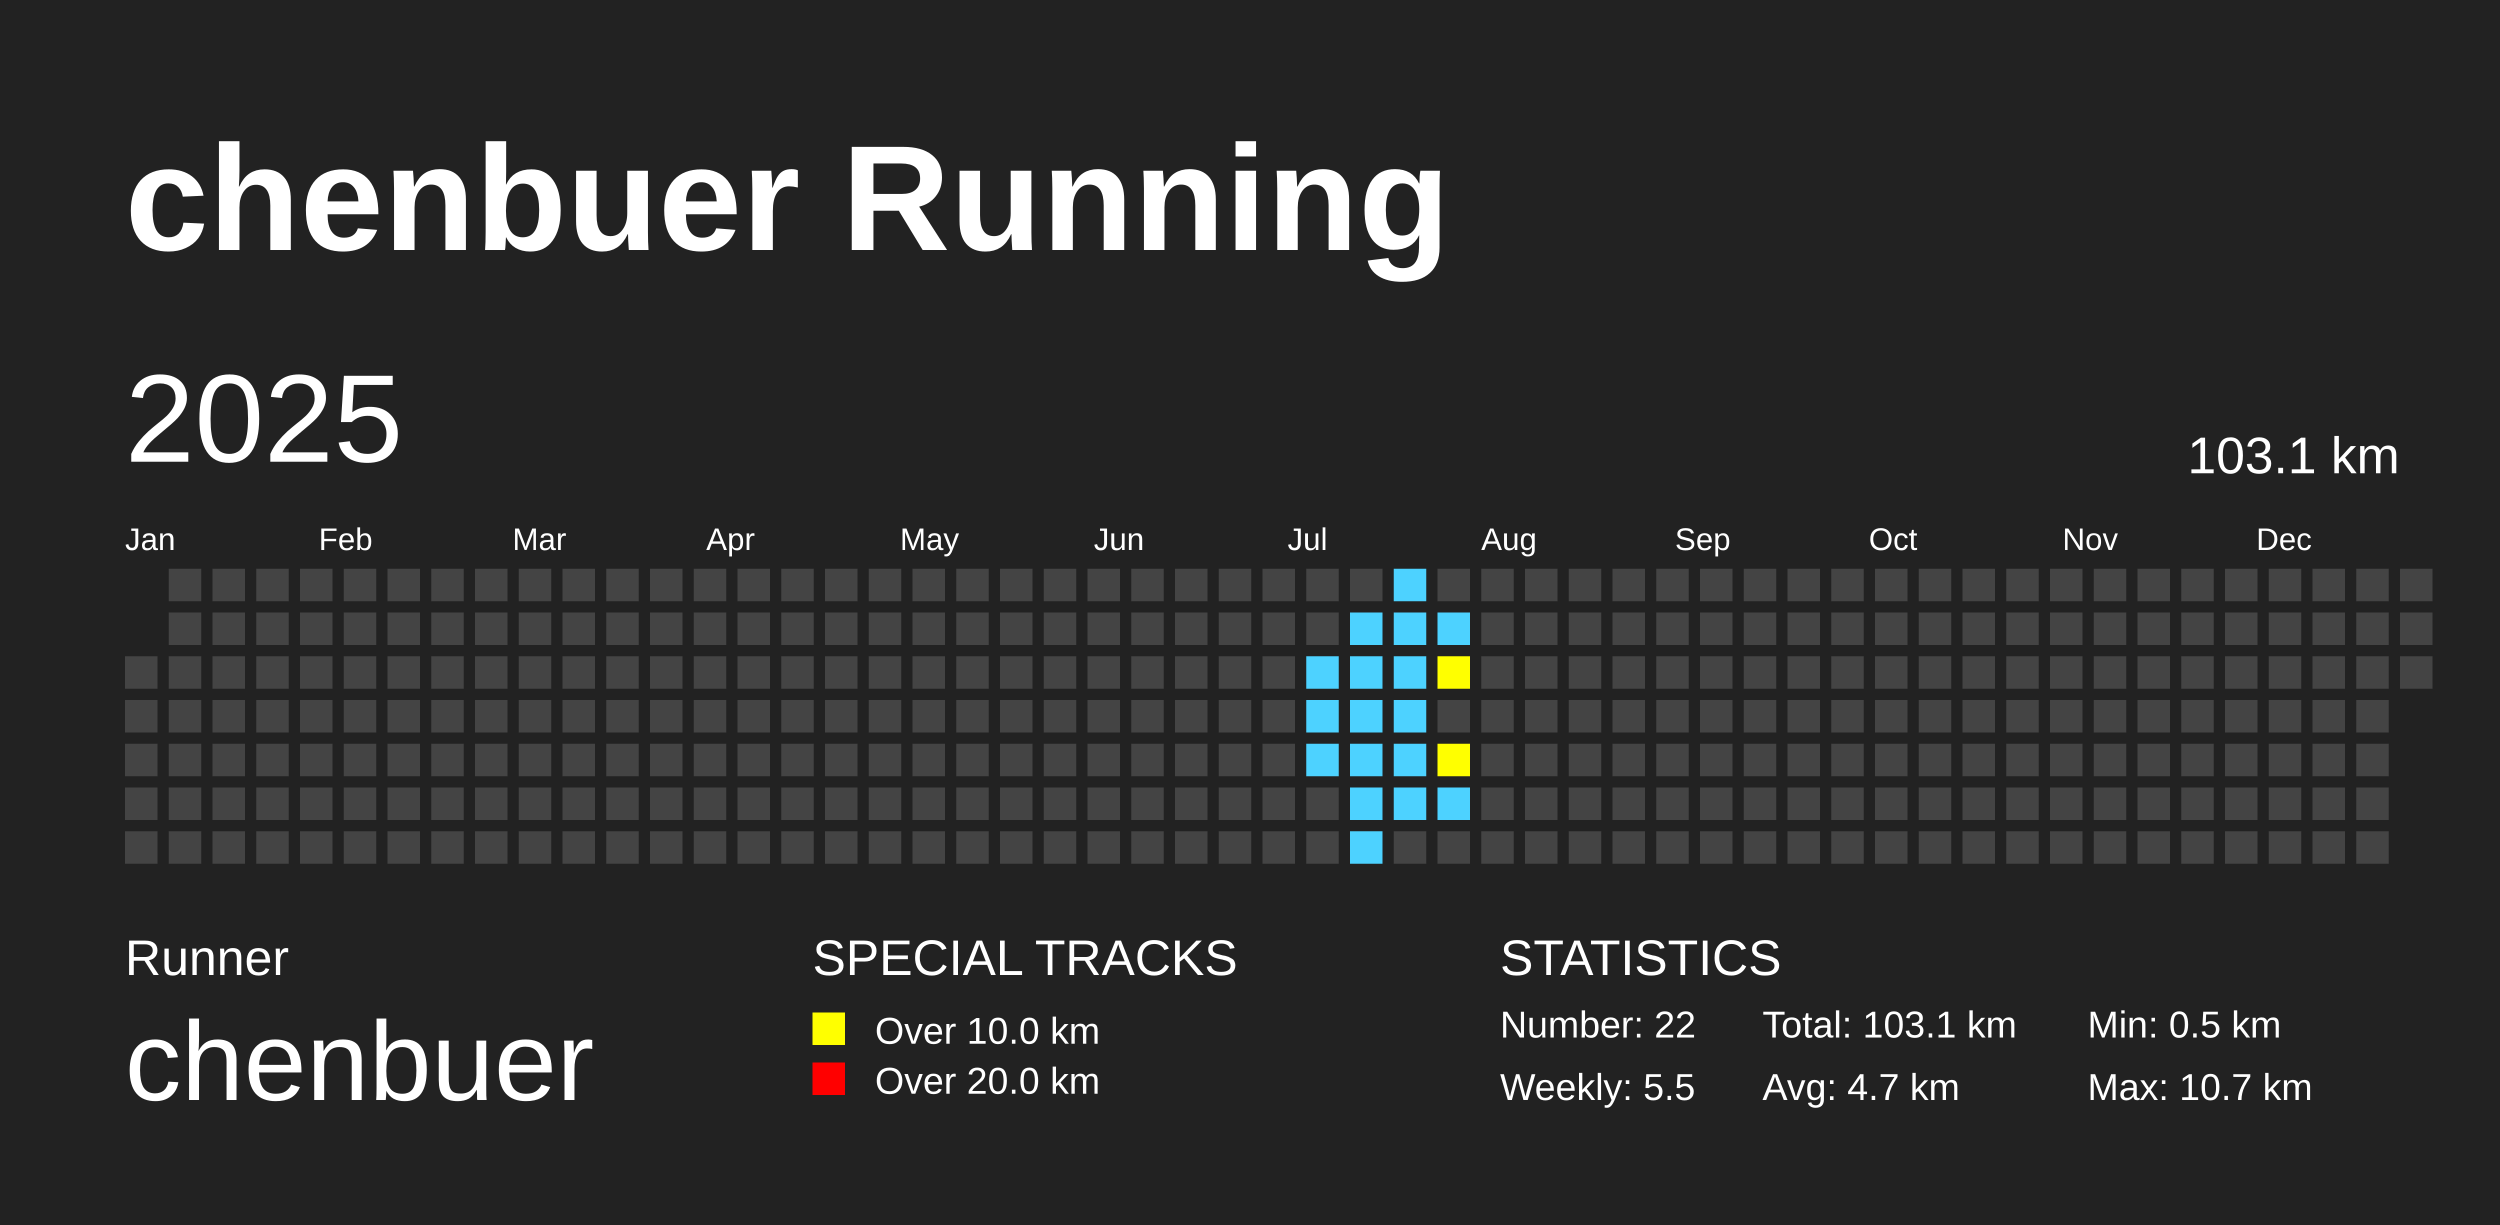
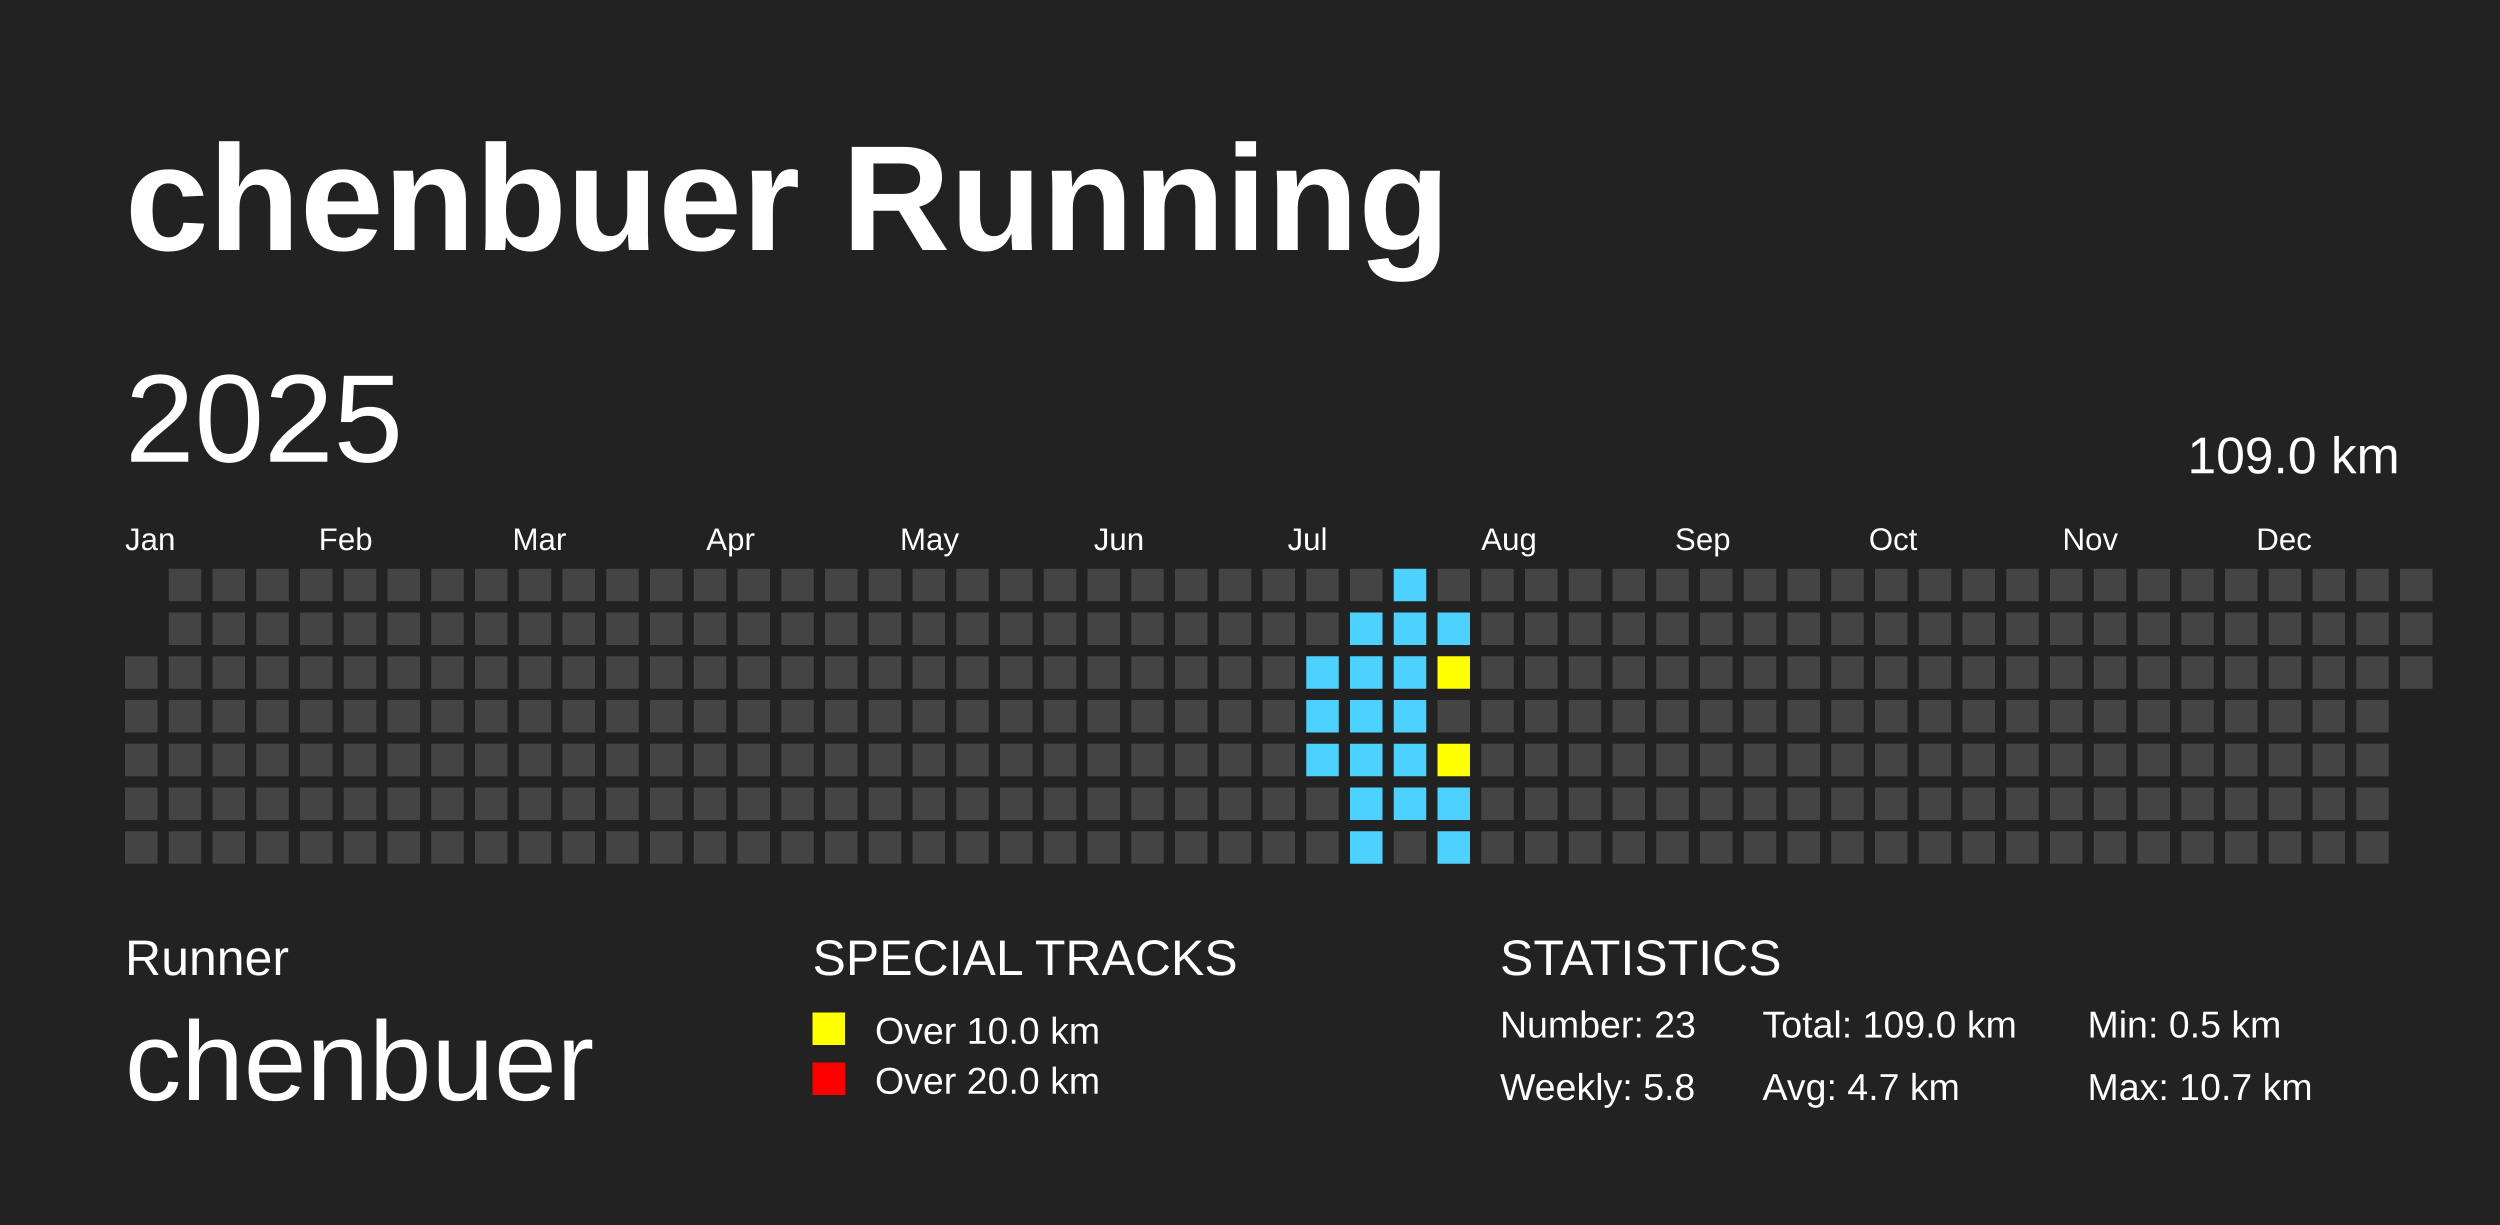
<svg xmlns="http://www.w3.org/2000/svg" baseProfile="full" height="98mm" version="1.1" viewBox="0,0,200,98" width="200mm">
  <defs />
  <rect fill="#222222" height="98" width="200" x="0" y="0" />
  <text fill="#FFFFFF" style="font-size:12px; font-family:Arial; font-weight:bold;" x="10" y="20">chenbuer Running</text>
  <text fill="#FFFFFF" style="font-size:4px; font-family:Arial" x="10" y="78">Runner</text>
  <text fill="#FFFFFF" style="font-size:9px; font-family:Arial" x="10" y="88">chenbuer</text>
  <text fill="#FFFFFF" style="font-size:4px; font-family:Arial" x="65" y="78">SPECIAL TRACKS</text>
  <rect fill="yellow" height="2.6" width="2.6" x="65" y="81" />
  <text fill="#FFFFFF" style="font-size:3px; font-family:Arial" x="70" y="83.5">Over 10.0 km</text>
  <rect fill="red" height="2.6" width="2.6" x="65" y="85" />
  <text fill="#FFFFFF" style="font-size:3px; font-family:Arial" x="70" y="87.5">Over 20.0 km</text>
  <text fill="#FFFFFF" style="font-size:4px; font-family:Arial" x="120" y="78">STATISTICS</text>
-   <text fill="#FFFFFF" style="font-size:3px; font-family:Arial" x="120" y="83">Number: 22</text>
-   <text fill="#FFFFFF" style="font-size:3px; font-family:Arial" x="120" y="88">Weekly: 5.5</text>
-   <text fill="#FFFFFF" style="font-size:3px; font-family:Arial" x="141" y="83">Total: 103.1 km</text>
+   <text fill="#FFFFFF" style="font-size:3px; font-family:Arial" x="120" y="83">Number: 23</text>
+   <text fill="#FFFFFF" style="font-size:3px; font-family:Arial" x="120" y="88">Weekly: 5.8</text>
+   <text fill="#FFFFFF" style="font-size:3px; font-family:Arial" x="141" y="83">Total: 109.0 km</text>
  <text fill="#FFFFFF" style="font-size:3px; font-family:Arial" x="141" y="88">Avg: 4.7 km</text>
  <text fill="#FFFFFF" style="font-size:3px; font-family:Arial" x="167" y="83">Min: 0.5 km</text>
  <text fill="#FFFFFF" style="font-size:3px; font-family:Arial" x="167" y="88">Max: 10.7 km</text>
  <text dominant-baseline="hanging" fill="#FFFFFF" style="font-size:10.0px; font-family:Arial;" x="10" y="30">2025</text>
-   <text dominant-baseline="hanging" fill="#FFFFFF" style="font-size:4.125px; font-family:Arial;" x="175" y="35">103.1 km</text>
+   <text dominant-baseline="hanging" fill="#FFFFFF" style="font-size:4.125px; font-family:Arial;" x="175" y="35">109.0 km</text>
  <text fill="#FFFFFF" style="font-size:2.5px; font-family:Arial" x="10.0" y="44">Jan</text>
  <text fill="#FFFFFF" style="font-size:2.5px; font-family:Arial" x="25.5" y="44">Feb</text>
  <text fill="#FFFFFF" style="font-size:2.5px; font-family:Arial" x="41.0" y="44">Mar</text>
  <text fill="#FFFFFF" style="font-size:2.5px; font-family:Arial" x="56.5" y="44">Apr</text>
  <text fill="#FFFFFF" style="font-size:2.5px; font-family:Arial" x="72.0" y="44">May</text>
  <text fill="#FFFFFF" style="font-size:2.5px; font-family:Arial" x="87.5" y="44">Jun</text>
  <text fill="#FFFFFF" style="font-size:2.5px; font-family:Arial" x="103.0" y="44">Jul</text>
  <text fill="#FFFFFF" style="font-size:2.5px; font-family:Arial" x="118.5" y="44">Aug</text>
  <text fill="#FFFFFF" style="font-size:2.5px; font-family:Arial" x="134.0" y="44">Sep</text>
  <text fill="#FFFFFF" style="font-size:2.5px; font-family:Arial" x="149.5" y="44">Oct</text>
  <text fill="#FFFFFF" style="font-size:2.5px; font-family:Arial" x="165.0" y="44">Nov</text>
  <text fill="#FFFFFF" style="font-size:2.5px; font-family:Arial" x="180.5" y="44">Dec</text>
  <rect fill="#444444" height="2.6" width="2.6" x="10.0" y="52.5" />
  <rect fill="#444444" height="2.6" width="2.6" x="10.0" y="56.0" />
  <rect fill="#444444" height="2.6" width="2.6" x="10.0" y="59.5" />
  <rect fill="#444444" height="2.6" width="2.6" x="10.0" y="63.0" />
  <rect fill="#444444" height="2.6" width="2.6" x="10.0" y="66.5" />
  <rect fill="#444444" height="2.6" width="2.6" x="13.5" y="45.5" />
  <rect fill="#444444" height="2.6" width="2.6" x="13.5" y="49.0" />
  <rect fill="#444444" height="2.6" width="2.6" x="13.5" y="52.5" />
  <rect fill="#444444" height="2.6" width="2.6" x="13.5" y="56.0" />
  <rect fill="#444444" height="2.6" width="2.6" x="13.5" y="59.5" />
  <rect fill="#444444" height="2.6" width="2.6" x="13.5" y="63.0" />
  <rect fill="#444444" height="2.6" width="2.6" x="13.5" y="66.5" />
  <rect fill="#444444" height="2.6" width="2.6" x="17.0" y="45.5" />
  <rect fill="#444444" height="2.6" width="2.6" x="17.0" y="49.0" />
  <rect fill="#444444" height="2.6" width="2.6" x="17.0" y="52.5" />
  <rect fill="#444444" height="2.6" width="2.6" x="17.0" y="56.0" />
  <rect fill="#444444" height="2.6" width="2.6" x="17.0" y="59.5" />
  <rect fill="#444444" height="2.6" width="2.6" x="17.0" y="63.0" />
  <rect fill="#444444" height="2.6" width="2.6" x="17.0" y="66.5" />
  <rect fill="#444444" height="2.6" width="2.6" x="20.5" y="45.5" />
  <rect fill="#444444" height="2.6" width="2.6" x="20.5" y="49.0" />
  <rect fill="#444444" height="2.6" width="2.6" x="20.5" y="52.5" />
  <rect fill="#444444" height="2.6" width="2.6" x="20.5" y="56.0" />
  <rect fill="#444444" height="2.6" width="2.6" x="20.5" y="59.5" />
  <rect fill="#444444" height="2.6" width="2.6" x="20.5" y="63.0" />
  <rect fill="#444444" height="2.6" width="2.6" x="20.5" y="66.5" />
  <rect fill="#444444" height="2.6" width="2.6" x="24.0" y="45.5" />
  <rect fill="#444444" height="2.6" width="2.6" x="24.0" y="49.0" />
  <rect fill="#444444" height="2.6" width="2.6" x="24.0" y="52.5" />
  <rect fill="#444444" height="2.6" width="2.6" x="24.0" y="56.0" />
  <rect fill="#444444" height="2.6" width="2.6" x="24.0" y="59.5" />
  <rect fill="#444444" height="2.6" width="2.6" x="24.0" y="63.0" />
  <rect fill="#444444" height="2.6" width="2.6" x="24.0" y="66.5" />
  <rect fill="#444444" height="2.6" width="2.6" x="27.5" y="45.5" />
  <rect fill="#444444" height="2.6" width="2.6" x="27.5" y="49.0" />
  <rect fill="#444444" height="2.6" width="2.6" x="27.5" y="52.5" />
  <rect fill="#444444" height="2.6" width="2.6" x="27.5" y="56.0" />
  <rect fill="#444444" height="2.6" width="2.6" x="27.5" y="59.5" />
  <rect fill="#444444" height="2.6" width="2.6" x="27.5" y="63.0" />
  <rect fill="#444444" height="2.6" width="2.6" x="27.5" y="66.5" />
  <rect fill="#444444" height="2.6" width="2.6" x="31.0" y="45.5" />
  <rect fill="#444444" height="2.6" width="2.6" x="31.0" y="49.0" />
  <rect fill="#444444" height="2.6" width="2.6" x="31.0" y="52.5" />
  <rect fill="#444444" height="2.6" width="2.6" x="31.0" y="56.0" />
  <rect fill="#444444" height="2.6" width="2.6" x="31.0" y="59.5" />
  <rect fill="#444444" height="2.6" width="2.6" x="31.0" y="63.0" />
  <rect fill="#444444" height="2.6" width="2.6" x="31.0" y="66.5" />
  <rect fill="#444444" height="2.6" width="2.6" x="34.5" y="45.5" />
  <rect fill="#444444" height="2.6" width="2.6" x="34.5" y="49.0" />
  <rect fill="#444444" height="2.6" width="2.6" x="34.5" y="52.5" />
  <rect fill="#444444" height="2.6" width="2.6" x="34.5" y="56.0" />
  <rect fill="#444444" height="2.6" width="2.6" x="34.5" y="59.5" />
  <rect fill="#444444" height="2.6" width="2.6" x="34.5" y="63.0" />
  <rect fill="#444444" height="2.6" width="2.6" x="34.5" y="66.5" />
  <rect fill="#444444" height="2.6" width="2.6" x="38.0" y="45.5" />
  <rect fill="#444444" height="2.6" width="2.6" x="38.0" y="49.0" />
  <rect fill="#444444" height="2.6" width="2.6" x="38.0" y="52.5" />
  <rect fill="#444444" height="2.6" width="2.6" x="38.0" y="56.0" />
  <rect fill="#444444" height="2.6" width="2.6" x="38.0" y="59.5" />
  <rect fill="#444444" height="2.6" width="2.6" x="38.0" y="63.0" />
  <rect fill="#444444" height="2.6" width="2.6" x="38.0" y="66.5" />
  <rect fill="#444444" height="2.6" width="2.6" x="41.5" y="45.5" />
  <rect fill="#444444" height="2.6" width="2.6" x="41.5" y="49.0" />
  <rect fill="#444444" height="2.6" width="2.6" x="41.5" y="52.5" />
  <rect fill="#444444" height="2.6" width="2.6" x="41.5" y="56.0" />
  <rect fill="#444444" height="2.6" width="2.6" x="41.5" y="59.5" />
  <rect fill="#444444" height="2.6" width="2.6" x="41.5" y="63.0" />
  <rect fill="#444444" height="2.6" width="2.6" x="41.5" y="66.5" />
  <rect fill="#444444" height="2.6" width="2.6" x="45.0" y="45.5" />
  <rect fill="#444444" height="2.6" width="2.6" x="45.0" y="49.0" />
  <rect fill="#444444" height="2.6" width="2.6" x="45.0" y="52.5" />
  <rect fill="#444444" height="2.6" width="2.6" x="45.0" y="56.0" />
  <rect fill="#444444" height="2.6" width="2.6" x="45.0" y="59.5" />
  <rect fill="#444444" height="2.6" width="2.6" x="45.0" y="63.0" />
  <rect fill="#444444" height="2.6" width="2.6" x="45.0" y="66.5" />
  <rect fill="#444444" height="2.6" width="2.6" x="48.5" y="45.5" />
  <rect fill="#444444" height="2.6" width="2.6" x="48.5" y="49.0" />
  <rect fill="#444444" height="2.6" width="2.6" x="48.5" y="52.5" />
  <rect fill="#444444" height="2.6" width="2.6" x="48.5" y="56.0" />
  <rect fill="#444444" height="2.6" width="2.6" x="48.5" y="59.5" />
  <rect fill="#444444" height="2.6" width="2.6" x="48.5" y="63.0" />
  <rect fill="#444444" height="2.6" width="2.6" x="48.5" y="66.5" />
  <rect fill="#444444" height="2.6" width="2.6" x="52.0" y="45.5" />
  <rect fill="#444444" height="2.6" width="2.6" x="52.0" y="49.0" />
  <rect fill="#444444" height="2.6" width="2.6" x="52.0" y="52.5" />
  <rect fill="#444444" height="2.6" width="2.6" x="52.0" y="56.0" />
  <rect fill="#444444" height="2.6" width="2.6" x="52.0" y="59.5" />
  <rect fill="#444444" height="2.6" width="2.6" x="52.0" y="63.0" />
  <rect fill="#444444" height="2.6" width="2.6" x="52.0" y="66.5" />
  <rect fill="#444444" height="2.6" width="2.6" x="55.5" y="45.5" />
  <rect fill="#444444" height="2.6" width="2.6" x="55.5" y="49.0" />
  <rect fill="#444444" height="2.6" width="2.6" x="55.5" y="52.5" />
  <rect fill="#444444" height="2.6" width="2.6" x="55.5" y="56.0" />
  <rect fill="#444444" height="2.6" width="2.6" x="55.5" y="59.5" />
  <rect fill="#444444" height="2.6" width="2.6" x="55.5" y="63.0" />
  <rect fill="#444444" height="2.6" width="2.6" x="55.5" y="66.5" />
  <rect fill="#444444" height="2.6" width="2.6" x="59.0" y="45.5" />
  <rect fill="#444444" height="2.6" width="2.6" x="59.0" y="49.0" />
  <rect fill="#444444" height="2.6" width="2.6" x="59.0" y="52.5" />
  <rect fill="#444444" height="2.6" width="2.6" x="59.0" y="56.0" />
  <rect fill="#444444" height="2.6" width="2.6" x="59.0" y="59.5" />
  <rect fill="#444444" height="2.6" width="2.6" x="59.0" y="63.0" />
  <rect fill="#444444" height="2.6" width="2.6" x="59.0" y="66.5" />
  <rect fill="#444444" height="2.6" width="2.6" x="62.5" y="45.5" />
  <rect fill="#444444" height="2.6" width="2.6" x="62.5" y="49.0" />
  <rect fill="#444444" height="2.6" width="2.6" x="62.5" y="52.5" />
  <rect fill="#444444" height="2.6" width="2.6" x="62.5" y="56.0" />
  <rect fill="#444444" height="2.6" width="2.6" x="62.5" y="59.5" />
  <rect fill="#444444" height="2.6" width="2.6" x="62.5" y="63.0" />
  <rect fill="#444444" height="2.6" width="2.6" x="62.5" y="66.5" />
  <rect fill="#444444" height="2.6" width="2.6" x="66.0" y="45.5" />
  <rect fill="#444444" height="2.6" width="2.6" x="66.0" y="49.0" />
  <rect fill="#444444" height="2.6" width="2.6" x="66.0" y="52.5" />
  <rect fill="#444444" height="2.6" width="2.6" x="66.0" y="56.0" />
  <rect fill="#444444" height="2.6" width="2.6" x="66.0" y="59.5" />
  <rect fill="#444444" height="2.6" width="2.6" x="66.0" y="63.0" />
  <rect fill="#444444" height="2.6" width="2.6" x="66.0" y="66.5" />
  <rect fill="#444444" height="2.6" width="2.6" x="69.5" y="45.5" />
  <rect fill="#444444" height="2.6" width="2.6" x="69.5" y="49.0" />
  <rect fill="#444444" height="2.6" width="2.6" x="69.5" y="52.5" />
  <rect fill="#444444" height="2.6" width="2.6" x="69.5" y="56.0" />
  <rect fill="#444444" height="2.6" width="2.6" x="69.5" y="59.5" />
  <rect fill="#444444" height="2.6" width="2.6" x="69.5" y="63.0" />
  <rect fill="#444444" height="2.6" width="2.6" x="69.5" y="66.5" />
  <rect fill="#444444" height="2.6" width="2.6" x="73.0" y="45.5" />
  <rect fill="#444444" height="2.6" width="2.6" x="73.0" y="49.0" />
  <rect fill="#444444" height="2.6" width="2.6" x="73.0" y="52.5" />
  <rect fill="#444444" height="2.6" width="2.6" x="73.0" y="56.0" />
  <rect fill="#444444" height="2.6" width="2.6" x="73.0" y="59.5" />
  <rect fill="#444444" height="2.6" width="2.6" x="73.0" y="63.0" />
  <rect fill="#444444" height="2.6" width="2.6" x="73.0" y="66.5" />
  <rect fill="#444444" height="2.6" width="2.6" x="76.5" y="45.5" />
  <rect fill="#444444" height="2.6" width="2.6" x="76.5" y="49.0" />
  <rect fill="#444444" height="2.6" width="2.6" x="76.5" y="52.5" />
  <rect fill="#444444" height="2.6" width="2.6" x="76.5" y="56.0" />
  <rect fill="#444444" height="2.6" width="2.6" x="76.5" y="59.5" />
  <rect fill="#444444" height="2.6" width="2.6" x="76.5" y="63.0" />
  <rect fill="#444444" height="2.6" width="2.6" x="76.5" y="66.5" />
  <rect fill="#444444" height="2.6" width="2.6" x="80.0" y="45.5" />
  <rect fill="#444444" height="2.6" width="2.6" x="80.0" y="49.0" />
  <rect fill="#444444" height="2.6" width="2.6" x="80.0" y="52.5" />
  <rect fill="#444444" height="2.6" width="2.6" x="80.0" y="56.0" />
  <rect fill="#444444" height="2.6" width="2.6" x="80.0" y="59.5" />
  <rect fill="#444444" height="2.6" width="2.6" x="80.0" y="63.0" />
  <rect fill="#444444" height="2.6" width="2.6" x="80.0" y="66.5" />
  <rect fill="#444444" height="2.6" width="2.6" x="83.5" y="45.5" />
  <rect fill="#444444" height="2.6" width="2.6" x="83.5" y="49.0" />
  <rect fill="#444444" height="2.6" width="2.6" x="83.5" y="52.5" />
  <rect fill="#444444" height="2.6" width="2.6" x="83.5" y="56.0" />
  <rect fill="#444444" height="2.6" width="2.6" x="83.5" y="59.5" />
  <rect fill="#444444" height="2.6" width="2.6" x="83.5" y="63.0" />
  <rect fill="#444444" height="2.6" width="2.6" x="83.5" y="66.5" />
  <rect fill="#444444" height="2.6" width="2.6" x="87.0" y="45.5" />
  <rect fill="#444444" height="2.6" width="2.6" x="87.0" y="49.0" />
  <rect fill="#444444" height="2.6" width="2.6" x="87.0" y="52.5" />
  <rect fill="#444444" height="2.6" width="2.6" x="87.0" y="56.0" />
  <rect fill="#444444" height="2.6" width="2.6" x="87.0" y="59.5" />
  <rect fill="#444444" height="2.6" width="2.6" x="87.0" y="63.0" />
  <rect fill="#444444" height="2.6" width="2.6" x="87.0" y="66.5" />
  <rect fill="#444444" height="2.6" width="2.6" x="90.5" y="45.5" />
  <rect fill="#444444" height="2.6" width="2.6" x="90.5" y="49.0" />
  <rect fill="#444444" height="2.6" width="2.6" x="90.5" y="52.5" />
  <rect fill="#444444" height="2.6" width="2.6" x="90.5" y="56.0" />
  <rect fill="#444444" height="2.6" width="2.6" x="90.5" y="59.5" />
  <rect fill="#444444" height="2.6" width="2.6" x="90.5" y="63.0" />
  <rect fill="#444444" height="2.6" width="2.6" x="90.5" y="66.5" />
  <rect fill="#444444" height="2.6" width="2.6" x="94.0" y="45.5" />
  <rect fill="#444444" height="2.6" width="2.6" x="94.0" y="49.0" />
  <rect fill="#444444" height="2.6" width="2.6" x="94.0" y="52.5" />
  <rect fill="#444444" height="2.6" width="2.6" x="94.0" y="56.0" />
  <rect fill="#444444" height="2.6" width="2.6" x="94.0" y="59.5" />
  <rect fill="#444444" height="2.6" width="2.6" x="94.0" y="63.0" />
  <rect fill="#444444" height="2.6" width="2.6" x="94.0" y="66.5" />
  <rect fill="#444444" height="2.6" width="2.6" x="97.5" y="45.5" />
  <rect fill="#444444" height="2.6" width="2.6" x="97.5" y="49.0" />
  <rect fill="#444444" height="2.6" width="2.6" x="97.5" y="52.5" />
  <rect fill="#444444" height="2.6" width="2.6" x="97.5" y="56.0" />
  <rect fill="#444444" height="2.6" width="2.6" x="97.5" y="59.5" />
  <rect fill="#444444" height="2.6" width="2.6" x="97.5" y="63.0" />
  <rect fill="#444444" height="2.6" width="2.6" x="97.5" y="66.5" />
  <rect fill="#444444" height="2.6" width="2.6" x="101.0" y="45.5" />
  <rect fill="#444444" height="2.6" width="2.6" x="101.0" y="49.0" />
  <rect fill="#444444" height="2.6" width="2.6" x="101.0" y="52.5" />
  <rect fill="#444444" height="2.6" width="2.6" x="101.0" y="56.0" />
  <rect fill="#444444" height="2.6" width="2.6" x="101.0" y="59.5" />
  <rect fill="#444444" height="2.6" width="2.6" x="101.0" y="63.0" />
  <rect fill="#444444" height="2.6" width="2.6" x="101.0" y="66.5" />
  <rect fill="#444444" height="2.6" width="2.6" x="104.5" y="45.5" />
  <rect fill="#444444" height="2.6" width="2.6" x="104.5" y="49.0" />
  <rect fill="#4DD2FF" height="2.6" width="2.6" x="104.5" y="52.5" />
  <rect fill="#4DD2FF" height="2.6" width="2.6" x="104.5" y="56.0" />
  <rect fill="#4DD2FF" height="2.6" width="2.6" x="104.5" y="59.5" />
  <rect fill="#444444" height="2.6" width="2.6" x="104.5" y="63.0" />
  <rect fill="#444444" height="2.6" width="2.6" x="104.5" y="66.5" />
  <rect fill="#444444" height="2.6" width="2.6" x="108.0" y="45.5" />
  <rect fill="#4DD2FF" height="2.6" width="2.6" x="108.0" y="49.0" />
  <rect fill="#4DD2FF" height="2.6" width="2.6" x="108.0" y="52.5" />
  <rect fill="#4DD2FF" height="2.6" width="2.6" x="108.0" y="56.0" />
  <rect fill="#4DD2FF" height="2.6" width="2.6" x="108.0" y="59.5" />
  <rect fill="#4DD2FF" height="2.6" width="2.6" x="108.0" y="63.0" />
  <rect fill="#4DD2FF" height="2.6" width="2.6" x="108.0" y="66.5" />
  <rect fill="#4DD2FF" height="2.6" width="2.6" x="111.5" y="45.5" />
  <rect fill="#4DD2FF" height="2.6" width="2.6" x="111.5" y="49.0" />
  <rect fill="#4DD2FF" height="2.6" width="2.6" x="111.5" y="52.5" />
  <rect fill="#4DD2FF" height="2.6" width="2.6" x="111.5" y="56.0" />
  <rect fill="#4DD2FF" height="2.6" width="2.6" x="111.5" y="59.5" />
  <rect fill="#4DD2FF" height="2.6" width="2.6" x="111.5" y="63.0" />
  <rect fill="#444444" height="2.6" width="2.6" x="111.5" y="66.5" />
  <rect fill="#444444" height="2.6" width="2.6" x="115.0" y="45.5" />
  <rect fill="#4DD2FF" height="2.6" width="2.6" x="115.0" y="49.0" />
  <rect fill="yellow" height="2.6" width="2.6" x="115.0" y="52.5" />
  <rect fill="#444444" height="2.6" width="2.6" x="115.0" y="56.0" />
  <rect fill="yellow" height="2.6" width="2.6" x="115.0" y="59.5" />
  <rect fill="#4DD2FF" height="2.6" width="2.6" x="115.0" y="63.0" />
-   <rect fill="#444444" height="2.6" width="2.6" x="115.0" y="66.5" />
+   <rect fill="#4DD2FF" height="2.6" width="2.6" x="115.0" y="66.5" />
  <rect fill="#444444" height="2.6" width="2.6" x="118.5" y="45.5" />
  <rect fill="#444444" height="2.6" width="2.6" x="118.5" y="49.0" />
  <rect fill="#444444" height="2.6" width="2.6" x="118.5" y="52.5" />
  <rect fill="#444444" height="2.6" width="2.6" x="118.5" y="56.0" />
  <rect fill="#444444" height="2.6" width="2.6" x="118.5" y="59.5" />
  <rect fill="#444444" height="2.6" width="2.6" x="118.5" y="63.0" />
  <rect fill="#444444" height="2.6" width="2.6" x="118.5" y="66.5" />
  <rect fill="#444444" height="2.6" width="2.6" x="122.0" y="45.5" />
  <rect fill="#444444" height="2.6" width="2.6" x="122.0" y="49.0" />
  <rect fill="#444444" height="2.6" width="2.6" x="122.0" y="52.5" />
  <rect fill="#444444" height="2.6" width="2.6" x="122.0" y="56.0" />
  <rect fill="#444444" height="2.6" width="2.6" x="122.0" y="59.5" />
  <rect fill="#444444" height="2.6" width="2.6" x="122.0" y="63.0" />
  <rect fill="#444444" height="2.6" width="2.6" x="122.0" y="66.5" />
  <rect fill="#444444" height="2.6" width="2.6" x="125.5" y="45.5" />
  <rect fill="#444444" height="2.6" width="2.6" x="125.5" y="49.0" />
  <rect fill="#444444" height="2.6" width="2.6" x="125.5" y="52.5" />
  <rect fill="#444444" height="2.6" width="2.6" x="125.5" y="56.0" />
  <rect fill="#444444" height="2.6" width="2.6" x="125.5" y="59.5" />
  <rect fill="#444444" height="2.6" width="2.6" x="125.5" y="63.0" />
  <rect fill="#444444" height="2.6" width="2.6" x="125.5" y="66.5" />
  <rect fill="#444444" height="2.6" width="2.6" x="129.0" y="45.5" />
  <rect fill="#444444" height="2.6" width="2.6" x="129.0" y="49.0" />
  <rect fill="#444444" height="2.6" width="2.6" x="129.0" y="52.5" />
  <rect fill="#444444" height="2.6" width="2.6" x="129.0" y="56.0" />
  <rect fill="#444444" height="2.6" width="2.6" x="129.0" y="59.5" />
  <rect fill="#444444" height="2.6" width="2.6" x="129.0" y="63.0" />
  <rect fill="#444444" height="2.6" width="2.6" x="129.0" y="66.5" />
  <rect fill="#444444" height="2.6" width="2.6" x="132.5" y="45.5" />
  <rect fill="#444444" height="2.6" width="2.6" x="132.5" y="49.0" />
  <rect fill="#444444" height="2.6" width="2.6" x="132.5" y="52.5" />
  <rect fill="#444444" height="2.6" width="2.6" x="132.5" y="56.0" />
  <rect fill="#444444" height="2.6" width="2.6" x="132.5" y="59.5" />
  <rect fill="#444444" height="2.6" width="2.6" x="132.5" y="63.0" />
  <rect fill="#444444" height="2.6" width="2.6" x="132.5" y="66.5" />
  <rect fill="#444444" height="2.6" width="2.6" x="136.0" y="45.5" />
  <rect fill="#444444" height="2.6" width="2.6" x="136.0" y="49.0" />
  <rect fill="#444444" height="2.6" width="2.6" x="136.0" y="52.5" />
  <rect fill="#444444" height="2.6" width="2.6" x="136.0" y="56.0" />
  <rect fill="#444444" height="2.6" width="2.6" x="136.0" y="59.5" />
  <rect fill="#444444" height="2.6" width="2.6" x="136.0" y="63.0" />
  <rect fill="#444444" height="2.6" width="2.6" x="136.0" y="66.5" />
  <rect fill="#444444" height="2.6" width="2.6" x="139.5" y="45.5" />
  <rect fill="#444444" height="2.6" width="2.6" x="139.5" y="49.0" />
  <rect fill="#444444" height="2.6" width="2.6" x="139.5" y="52.5" />
  <rect fill="#444444" height="2.6" width="2.6" x="139.5" y="56.0" />
  <rect fill="#444444" height="2.6" width="2.6" x="139.5" y="59.5" />
  <rect fill="#444444" height="2.6" width="2.6" x="139.5" y="63.0" />
  <rect fill="#444444" height="2.6" width="2.6" x="139.5" y="66.5" />
  <rect fill="#444444" height="2.6" width="2.6" x="143.0" y="45.5" />
  <rect fill="#444444" height="2.6" width="2.6" x="143.0" y="49.0" />
  <rect fill="#444444" height="2.6" width="2.6" x="143.0" y="52.5" />
  <rect fill="#444444" height="2.6" width="2.6" x="143.0" y="56.0" />
  <rect fill="#444444" height="2.6" width="2.6" x="143.0" y="59.5" />
  <rect fill="#444444" height="2.6" width="2.6" x="143.0" y="63.0" />
  <rect fill="#444444" height="2.6" width="2.6" x="143.0" y="66.5" />
  <rect fill="#444444" height="2.6" width="2.6" x="146.5" y="45.5" />
  <rect fill="#444444" height="2.6" width="2.6" x="146.5" y="49.0" />
  <rect fill="#444444" height="2.6" width="2.6" x="146.5" y="52.5" />
  <rect fill="#444444" height="2.6" width="2.6" x="146.5" y="56.0" />
  <rect fill="#444444" height="2.6" width="2.6" x="146.5" y="59.5" />
  <rect fill="#444444" height="2.6" width="2.6" x="146.5" y="63.0" />
  <rect fill="#444444" height="2.6" width="2.6" x="146.5" y="66.5" />
  <rect fill="#444444" height="2.6" width="2.6" x="150.0" y="45.5" />
  <rect fill="#444444" height="2.6" width="2.6" x="150.0" y="49.0" />
  <rect fill="#444444" height="2.6" width="2.6" x="150.0" y="52.5" />
  <rect fill="#444444" height="2.6" width="2.6" x="150.0" y="56.0" />
  <rect fill="#444444" height="2.6" width="2.6" x="150.0" y="59.5" />
  <rect fill="#444444" height="2.6" width="2.6" x="150.0" y="63.0" />
  <rect fill="#444444" height="2.6" width="2.6" x="150.0" y="66.5" />
  <rect fill="#444444" height="2.6" width="2.6" x="153.5" y="45.5" />
  <rect fill="#444444" height="2.6" width="2.6" x="153.5" y="49.0" />
  <rect fill="#444444" height="2.6" width="2.6" x="153.5" y="52.5" />
  <rect fill="#444444" height="2.6" width="2.6" x="153.5" y="56.0" />
  <rect fill="#444444" height="2.6" width="2.6" x="153.5" y="59.5" />
  <rect fill="#444444" height="2.6" width="2.6" x="153.5" y="63.0" />
  <rect fill="#444444" height="2.6" width="2.6" x="153.5" y="66.5" />
  <rect fill="#444444" height="2.6" width="2.6" x="157.0" y="45.5" />
  <rect fill="#444444" height="2.6" width="2.6" x="157.0" y="49.0" />
  <rect fill="#444444" height="2.6" width="2.6" x="157.0" y="52.5" />
  <rect fill="#444444" height="2.6" width="2.6" x="157.0" y="56.0" />
  <rect fill="#444444" height="2.6" width="2.6" x="157.0" y="59.5" />
  <rect fill="#444444" height="2.6" width="2.6" x="157.0" y="63.0" />
  <rect fill="#444444" height="2.6" width="2.6" x="157.0" y="66.5" />
  <rect fill="#444444" height="2.6" width="2.6" x="160.5" y="45.5" />
  <rect fill="#444444" height="2.6" width="2.6" x="160.5" y="49.0" />
  <rect fill="#444444" height="2.6" width="2.6" x="160.5" y="52.5" />
  <rect fill="#444444" height="2.6" width="2.6" x="160.5" y="56.0" />
  <rect fill="#444444" height="2.6" width="2.6" x="160.5" y="59.5" />
  <rect fill="#444444" height="2.6" width="2.6" x="160.5" y="63.0" />
  <rect fill="#444444" height="2.6" width="2.6" x="160.5" y="66.5" />
  <rect fill="#444444" height="2.6" width="2.6" x="164.0" y="45.5" />
  <rect fill="#444444" height="2.6" width="2.6" x="164.0" y="49.0" />
  <rect fill="#444444" height="2.6" width="2.6" x="164.0" y="52.5" />
  <rect fill="#444444" height="2.6" width="2.6" x="164.0" y="56.0" />
  <rect fill="#444444" height="2.6" width="2.6" x="164.0" y="59.5" />
  <rect fill="#444444" height="2.6" width="2.6" x="164.0" y="63.0" />
  <rect fill="#444444" height="2.6" width="2.6" x="164.0" y="66.5" />
  <rect fill="#444444" height="2.6" width="2.6" x="167.5" y="45.5" />
  <rect fill="#444444" height="2.6" width="2.6" x="167.5" y="49.0" />
  <rect fill="#444444" height="2.6" width="2.6" x="167.5" y="52.5" />
  <rect fill="#444444" height="2.6" width="2.6" x="167.5" y="56.0" />
  <rect fill="#444444" height="2.6" width="2.6" x="167.5" y="59.5" />
  <rect fill="#444444" height="2.6" width="2.6" x="167.5" y="63.0" />
  <rect fill="#444444" height="2.6" width="2.6" x="167.5" y="66.5" />
  <rect fill="#444444" height="2.6" width="2.6" x="171.0" y="45.5" />
  <rect fill="#444444" height="2.6" width="2.6" x="171.0" y="49.0" />
  <rect fill="#444444" height="2.6" width="2.6" x="171.0" y="52.5" />
  <rect fill="#444444" height="2.6" width="2.6" x="171.0" y="56.0" />
  <rect fill="#444444" height="2.6" width="2.6" x="171.0" y="59.5" />
  <rect fill="#444444" height="2.6" width="2.6" x="171.0" y="63.0" />
  <rect fill="#444444" height="2.6" width="2.6" x="171.0" y="66.5" />
  <rect fill="#444444" height="2.6" width="2.6" x="174.5" y="45.5" />
  <rect fill="#444444" height="2.6" width="2.6" x="174.5" y="49.0" />
  <rect fill="#444444" height="2.6" width="2.6" x="174.5" y="52.5" />
  <rect fill="#444444" height="2.6" width="2.6" x="174.5" y="56.0" />
  <rect fill="#444444" height="2.6" width="2.6" x="174.5" y="59.5" />
  <rect fill="#444444" height="2.6" width="2.6" x="174.5" y="63.0" />
  <rect fill="#444444" height="2.6" width="2.6" x="174.5" y="66.5" />
  <rect fill="#444444" height="2.6" width="2.6" x="178.0" y="45.5" />
  <rect fill="#444444" height="2.6" width="2.6" x="178.0" y="49.0" />
  <rect fill="#444444" height="2.6" width="2.6" x="178.0" y="52.5" />
  <rect fill="#444444" height="2.6" width="2.6" x="178.0" y="56.0" />
  <rect fill="#444444" height="2.6" width="2.6" x="178.0" y="59.5" />
  <rect fill="#444444" height="2.6" width="2.6" x="178.0" y="63.0" />
  <rect fill="#444444" height="2.6" width="2.6" x="178.0" y="66.5" />
  <rect fill="#444444" height="2.6" width="2.6" x="181.5" y="45.5" />
  <rect fill="#444444" height="2.6" width="2.6" x="181.5" y="49.0" />
  <rect fill="#444444" height="2.6" width="2.6" x="181.5" y="52.5" />
  <rect fill="#444444" height="2.6" width="2.6" x="181.5" y="56.0" />
  <rect fill="#444444" height="2.6" width="2.6" x="181.5" y="59.5" />
  <rect fill="#444444" height="2.6" width="2.6" x="181.5" y="63.0" />
  <rect fill="#444444" height="2.6" width="2.6" x="181.5" y="66.5" />
  <rect fill="#444444" height="2.6" width="2.6" x="185.0" y="45.5" />
  <rect fill="#444444" height="2.6" width="2.6" x="185.0" y="49.0" />
  <rect fill="#444444" height="2.6" width="2.6" x="185.0" y="52.5" />
  <rect fill="#444444" height="2.6" width="2.6" x="185.0" y="56.0" />
  <rect fill="#444444" height="2.6" width="2.6" x="185.0" y="59.5" />
  <rect fill="#444444" height="2.6" width="2.6" x="185.0" y="63.0" />
  <rect fill="#444444" height="2.6" width="2.6" x="185.0" y="66.5" />
  <rect fill="#444444" height="2.6" width="2.6" x="188.5" y="45.5" />
  <rect fill="#444444" height="2.6" width="2.6" x="188.5" y="49.0" />
  <rect fill="#444444" height="2.6" width="2.6" x="188.5" y="52.5" />
  <rect fill="#444444" height="2.6" width="2.6" x="188.5" y="56.0" />
  <rect fill="#444444" height="2.6" width="2.6" x="188.5" y="59.5" />
  <rect fill="#444444" height="2.6" width="2.6" x="188.5" y="63.0" />
  <rect fill="#444444" height="2.6" width="2.6" x="188.5" y="66.5" />
  <rect fill="#444444" height="2.6" width="2.6" x="192.0" y="45.5" />
  <rect fill="#444444" height="2.6" width="2.6" x="192.0" y="49.0" />
  <rect fill="#444444" height="2.6" width="2.6" x="192.0" y="52.5" />
</svg>
